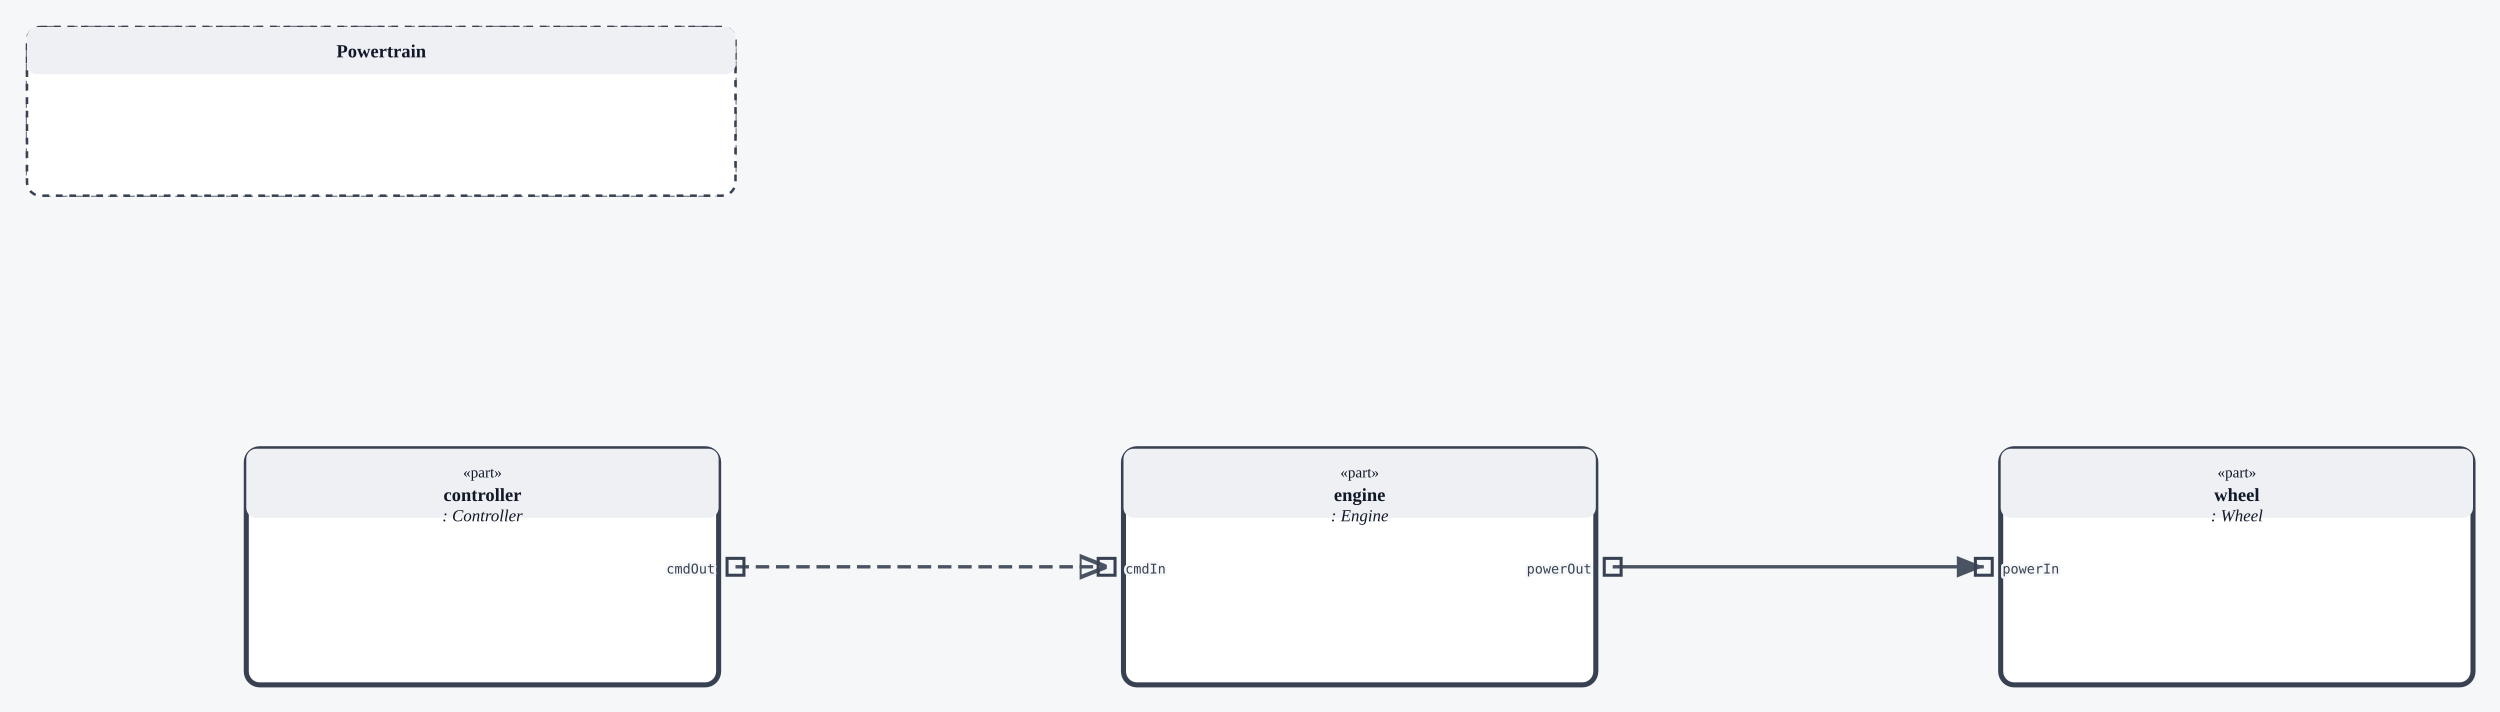
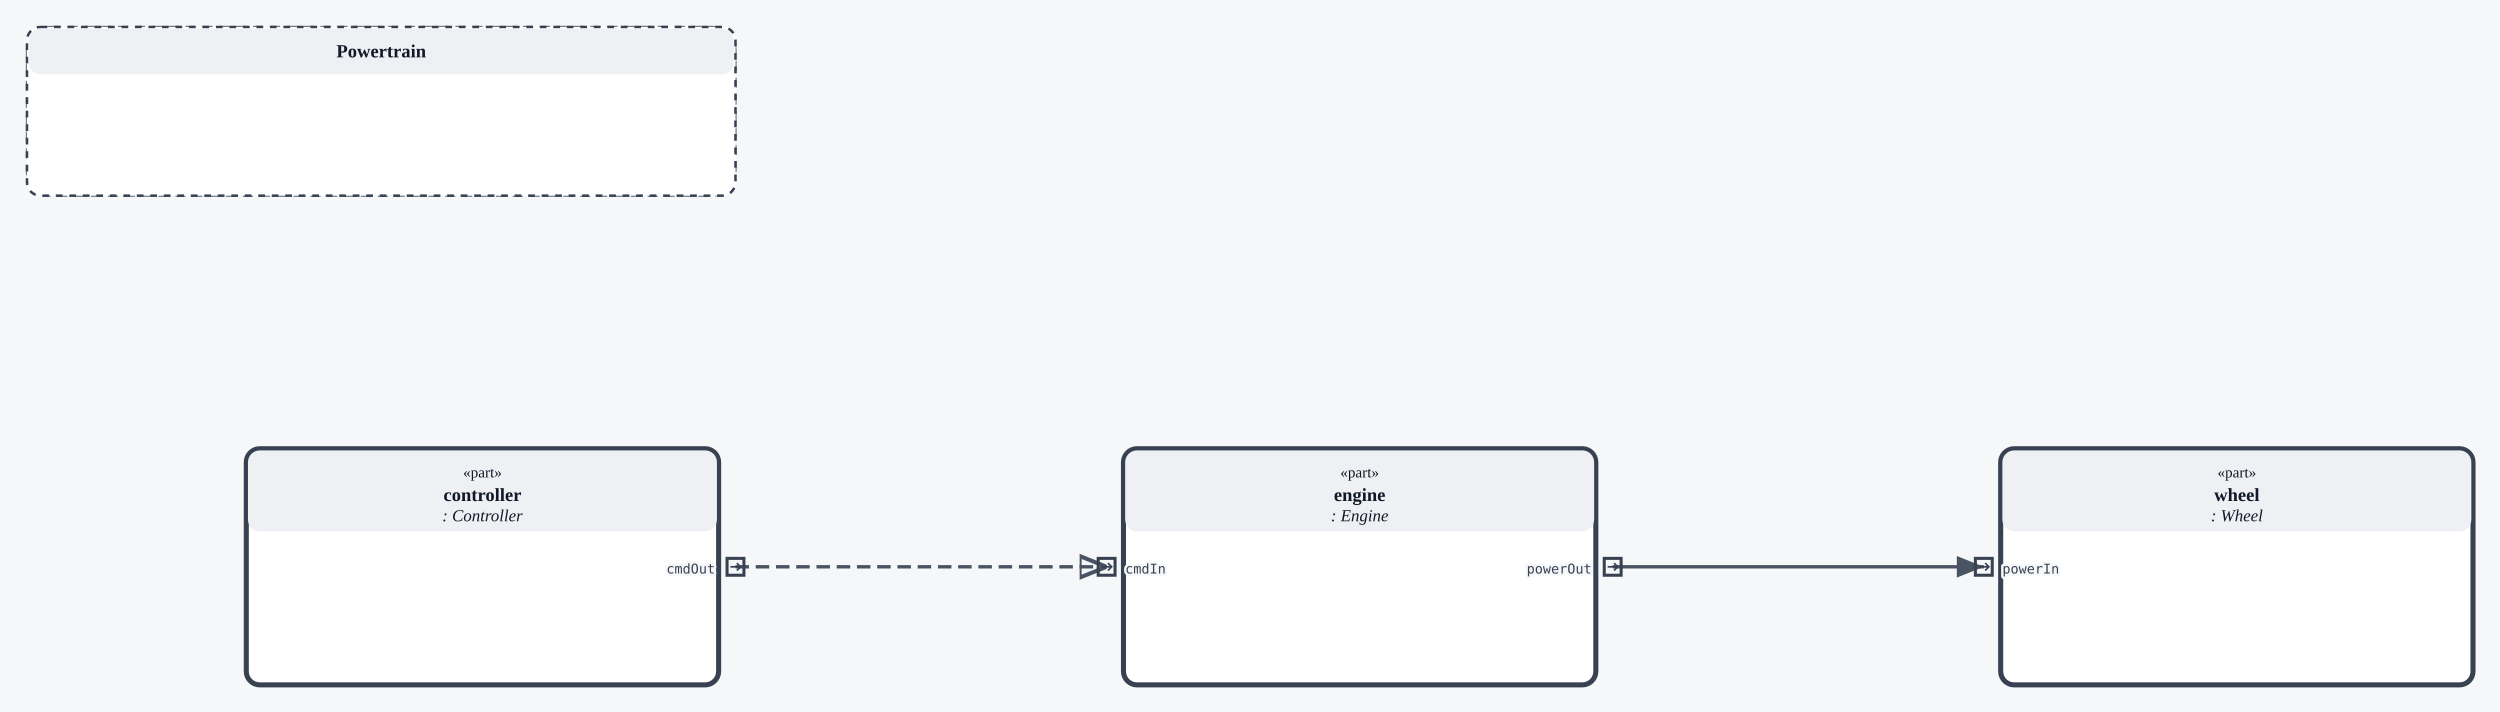
<svg xmlns="http://www.w3.org/2000/svg" class="sysml-viz-svg" width="100%" height="100%" viewBox="54 54 1482 422" role="img" aria-label="Powertrain" data-color-scheme="light" style="touch-action: none; cursor: grab;">
  <rect class="viz-bg" x="54" y="54" width="1482" height="422" fill="#f6f7f9" />
  <defs>
    <marker id="viz-arrow" markerWidth="10" markerHeight="10" refX="9" refY="3" orient="auto" markerUnits="strokeWidth">
      <path d="M0,0 L0,6 L9,3 z" fill="#374151" />
    </marker>
    <marker id="general-d3-arrow" viewBox="0 -5 10 10" refX="8" refY="0" markerWidth="5" markerHeight="5" orient="auto">
      <path d="M0,-4L10,0L0,4" style="fill: #374151;" />
    </marker>
    <marker id="general-d3-arrow-open" viewBox="0 -5 10 10" refX="9" refY="0" markerWidth="8" markerHeight="8" orient="auto">
      <path d="M0,-4L10,0L0,4" style="fill: none; stroke: #374151; stroke-width: 1.3;" />
    </marker>
    <marker id="general-d3-specializes" viewBox="0 -6 12 12" refX="11" refY="0" markerWidth="8" markerHeight="8" orient="auto">
      <path d="M0,0L10,-4L10,4Z" style="fill: #ffffff; stroke: #374151; stroke-width: 1.2;" />
+     </marker>
+     <marker id="general-d3-defined-by" viewBox="-8 -6 20 12" refX="11" refY="0" markerWidth="13.5" markerHeight="8" orient="auto">
+       <path d="M1,-4.5L11,0L1,4.5Z" style="fill: #ffffff; stroke: #374151; stroke-width: 1.2;" />
+       <circle cx="-2.5" cy="-3" r="1.2" style="fill: #374151;" />
+       <circle cx="-2.5" cy="3" r="1.2" style="fill: #374151;" />
+     </marker>
+     <marker id="general-d3-subsets" viewBox="0 -6 12 12" refX="11" refY="0" markerWidth="8" markerHeight="8" orient="auto">
+       <path d="M1,-4.5L11,0L1,4.5Z" style="fill: #ffffff; stroke: #374151; stroke-width: 1.2;" />
    </marker>
    <marker id="general-d3-diamond" viewBox="0 -6 12 12" refX="2" refY="0" markerWidth="7" markerHeight="7" orient="auto">
      <path d="M0,0L5,-4L10,0L5,4Z" style="fill: #374151;" />
    </marker>
    <marker id="ibd-connection-dot" viewBox="-5 -5 10 10" refX="0" refY="0" markerWidth="5" markerHeight="5" orient="auto">
      <circle r="3" style="fill: #ffffff; stroke: #374151; stroke-width: 1.5;" />
    </marker>
    <marker id="ibd-flow-arrow" viewBox="0 -5 10 10" refX="10" refY="0" markerWidth="8" markerHeight="8" orient="auto">
      <path d="M0,-4L10,0L0,4Z" style="fill: #374151;" />
    </marker>
    <marker id="ibd-interface-arrow" viewBox="0 -5 10 10" refX="10" refY="0" markerWidth="8" markerHeight="8" orient="auto">
      <path d="M0,-4L10,0L0,4Z" style="fill: none; stroke: #374151; stroke-width: 1.5;" />
    </marker>
  </defs>
  <style class="sysml-node-chrome-style">.sysml-disclosure { cursor: pointer; outline: none; }
.sysml-disclosure .sysml-disclosure-box,
.sysml-disclosure .sysml-disclosure-glyph { pointer-events: none; }
.sysml-disclosure:hover .sysml-disclosure-target { fill: #e5e7eb !important; fill-opacity: 0.55; }
.sysml-disclosure:hover .sysml-disclosure-box { fill: #e5e7eb; stroke: #374151; }
.sysml-disclosure:focus-visible .sysml-disclosure-target { stroke: #2563eb; stroke-width: 2px; fill: #e5e7eb !important; fill-opacity: 0.35; }
.sysml-disclosure:focus-visible .sysml-disclosure-box { stroke: #2563eb; }
.sysml-compartment-label text { user-select: none; }
.viz-node text { user-select: none; }</style>
  <g class="viz-root">
    <g class="ibd-view-frame" data-view-name="powertrain">
      <rect x="50" y="32" width="1490" height="448" rx="6" style="fill: none; stroke: #9ca3af; stroke-width: 1.5px;" />
      <text x="795" y="45" text-anchor="middle" style="font-size: 11px; font-weight: bold; fill: #374151;">powertrain</text>
    </g>
    <g class="ibd-containers">
      <g class="ibd-part ibd-container" transform="translate(70,70)" data-element-name="Powertrain">
        <rect width="420" height="100" rx="14" fill="none" stroke="#374151" stroke-width="1.4" stroke-dasharray="6,4" opacity="0.7" />
        <text x="12" y="20" fill="#6b7280" font-size="11">Powertrain</text>
      </g>
    </g>
    <g class="viz-nodes">
      <g class="ibd-part viz-node viz-node--container ibd-container" transform="translate(70,70)" data-node-id="powertrain" data-element-name="Powertrain" data-bounds="70,70,420,100">
        <rect width="420" height="100" rx="8" class="graph-node-background" data-original-stroke="#374151" data-original-width="1.5px" style="fill: #ffffff; stroke: #374151; stroke-width: 1.5px; stroke-dasharray: 4,4;" />
-         <rect width="420" height="28" rx="6" style="fill: #eef0f4;" />
+         <rect class="node-header" x="1" y="1" width="418" height="27" rx="7" style="fill: #eef0f4;" />
        <text x="210" y="18" text-anchor="middle" style="font-size: 11px; font-weight: bold; fill: #111827;">Powertrain</text>
      </g>
      <g class="ibd-part viz-node viz-node--usage" transform="translate(200,320)" data-node-id="controller" data-element-name="controller" data-bounds="200,320,280,140">
        <rect width="280" height="140" rx="8" class="graph-node-background" data-original-stroke="#374151" data-original-width="3px" style="fill: #ffffff; stroke: #374151; stroke-width: 3px; stroke-dasharray: none;" />
-         <rect width="280" height="41" rx="6" style="fill: #eef0f4;" />
+         <rect class="node-header" x="1" y="1" width="278" height="48" rx="7" style="fill: #eef0f4;" />
        <text x="140" y="17" text-anchor="middle" style="font-size: 9px; fill: #111827;">«part»</text>
        <text class="node-name-text viz-node-name" x="140" y="31" text-anchor="middle" style="font-size: 11px; font-weight: bold; fill: #111827;">controller</text>
        <text x="140" y="43" text-anchor="middle" style="font-size: 10px; font-style: italic; fill: #111827;">: Controller</text>
      </g>
      <g class="ibd-part viz-node viz-node--usage" transform="translate(720,320)" data-node-id="engine" data-element-name="engine" data-bounds="720,320,280,140">
        <rect width="280" height="140" rx="8" class="graph-node-background" data-original-stroke="#374151" data-original-width="3px" style="fill: #ffffff; stroke: #374151; stroke-width: 3px; stroke-dasharray: none;" />
-         <rect width="280" height="41" rx="6" style="fill: #eef0f4;" />
+         <rect class="node-header" x="1" y="1" width="278" height="48" rx="7" style="fill: #eef0f4;" />
        <text x="140" y="17" text-anchor="middle" style="font-size: 9px; fill: #111827;">«part»</text>
        <text class="node-name-text viz-node-name" x="140" y="31" text-anchor="middle" style="font-size: 11px; font-weight: bold; fill: #111827;">engine</text>
        <text x="140" y="43" text-anchor="middle" style="font-size: 10px; font-style: italic; fill: #111827;">: Engine</text>
      </g>
      <g class="ibd-part viz-node viz-node--usage" transform="translate(1240,320)" data-node-id="wheel" data-element-name="wheel" data-bounds="1240,320,280,140">
        <rect width="280" height="140" rx="8" class="graph-node-background" data-original-stroke="#374151" data-original-width="3px" style="fill: #ffffff; stroke: #374151; stroke-width: 3px; stroke-dasharray: none;" />
-         <rect width="280" height="41" rx="6" style="fill: #eef0f4;" />
+         <rect class="node-header" x="1" y="1" width="278" height="48" rx="7" style="fill: #eef0f4;" />
        <text x="140" y="17" text-anchor="middle" style="font-size: 9px; fill: #111827;">«part»</text>
        <text class="node-name-text viz-node-name" x="140" y="31" text-anchor="middle" style="font-size: 11px; font-weight: bold; fill: #111827;">wheel</text>
        <text x="140" y="43" text-anchor="middle" style="font-size: 10px; font-style: italic; fill: #111827;">: Wheel</text>
      </g>
    </g>
    <g class="viz-edges">
      <path class="ibd-connector viz-edge viz-edge--interface" d="M490,390L710,390" data-connector-id="e-control" data-source="controller" data-target="engine" data-type="interface" data-edge-id="e-control" data-base-stroke-width="2" stroke="#374151" style="fill: none; stroke: #374151; stroke-width: 2; opacity: 0.9; stroke-dasharray: 8,4; marker-end: url(#ibd-interface-arrow);" />
      <path class="viz-edge-hit-target" data-tooltip-kind="edge" data-tooltip-id="e-control" d="M490,390L710,390" aria-label="Interface; Name: ControlBus; From: controller; To: engine; Resolved source: controller.cmdOut; Resolved target: engine.cmdIn; Semantic ID: e-control" style="fill: none; stroke: transparent; stroke-width: 12px; pointer-events: stroke;" />
      <path class="ibd-connector viz-edge viz-edge--flow" d="M1010,390L1230,390" data-connector-id="e-power" data-source="engine" data-target="wheel" data-type="flow" data-edge-id="e-power" data-base-stroke-width="2" stroke="#374151" stroke-width="2.5" style="fill: none; stroke: #374151; stroke-width: 2; opacity: 0.9; marker-end: url(#ibd-flow-arrow);" />
      <path class="viz-edge-hit-target" data-tooltip-kind="edge" data-tooltip-id="e-power" d="M1010,390L1230,390" aria-label="Flow; From: engine; To: wheel; Resolved source: engine.powerOut; Resolved target: wheel.powerIn; Semantic ID: e-power" style="fill: none; stroke: transparent; stroke-width: 12px; pointer-events: stroke;" />
    </g>
    <g class="viz-port-overlays" style="pointer-events: none;">
      <g class="viz-port-overlay" data-node-id="controller" transform="translate(200,320)">
        <rect class="port-icon" data-port-name="cmdOut" data-port-side="EAST" data-tooltip-kind="port" data-tooltip-id="controller.cmdOut" x="285" y="65" width="10" height="10" aria-label="cmdOut; Type: Command; Direction: out; Multiplicity: [1]; Qualified name: controller.cmdOut" style="fill: none; stroke: #374151; stroke-width: 1.8px; pointer-events: all; cursor: help;" />
+         <path class="port-direction" data-port-name="cmdOut" d="M287,70L293,70M290.8,67.8L293,70L290.8,72.2" style="fill: none; stroke: #374151; stroke-width: 1px; pointer-events: none;" />
        <text class="port-label" data-port-name="cmdOut" data-port-side="EAST" data-tooltip-kind="port" data-tooltip-id="controller.cmdOut" x="249" y="74" text-anchor="start" textLength="30" lengthAdjust="spacingAndGlyphs" paint-order="stroke fill" stroke="#f6f7f9" stroke-width="3" stroke-linejoin="round" aria-label="cmdOut; Type: Command; Direction: out; Multiplicity: [1]; Qualified name: controller.cmdOut" style="font-family: monospace; font-size: 8px; font-weight: 500; fill: #374151; pointer-events: all; cursor: help;">cmdOut</text>
      </g>
      <g class="viz-port-overlay" data-node-id="engine" transform="translate(720,320)">
        <rect class="port-icon" data-port-name="cmdIn" data-port-side="WEST" data-tooltip-kind="port" data-tooltip-id="engine.cmdIn" x="-15" y="65" width="10" height="10" aria-label="cmdIn; Type: Command; Direction: in; Multiplicity: [1]; Qualified name: engine.cmdIn" style="fill: none; stroke: #374151; stroke-width: 1.8px; pointer-events: all; cursor: help;" />
+         <path class="port-direction" data-port-name="cmdIn" d="M-13,70L-7,70M-9.2,67.8L-7,70L-9.2,72.2" style="fill: none; stroke: #374151; stroke-width: 1px; pointer-events: none;" />
        <text class="port-label" data-port-name="cmdIn" data-port-side="WEST" data-tooltip-kind="port" data-tooltip-id="engine.cmdIn" x="1" y="74" text-anchor="start" textLength="25" lengthAdjust="spacingAndGlyphs" paint-order="stroke fill" stroke="#f6f7f9" stroke-width="3" stroke-linejoin="round" aria-label="cmdIn; Type: Command; Direction: in; Multiplicity: [1]; Qualified name: engine.cmdIn" style="font-family: monospace; font-size: 8px; font-weight: 500; fill: #374151; pointer-events: all; cursor: help;">cmdIn</text>
        <rect class="port-icon" data-port-name="powerOut" data-port-side="EAST" data-tooltip-kind="port" data-tooltip-id="engine.powerOut" x="285" y="65" width="10" height="10" aria-label="powerOut; Type: Torque; Direction: out; Multiplicity: [1]; Qualified name: engine.powerOut" style="fill: none; stroke: #374151; stroke-width: 1.8px; pointer-events: all; cursor: help;" />
+         <path class="port-direction" data-port-name="powerOut" d="M287,70L293,70M290.8,67.8L293,70L290.8,72.2" style="fill: none; stroke: #374151; stroke-width: 1px; pointer-events: none;" />
        <text class="port-label" data-port-name="powerOut" data-port-side="EAST" data-tooltip-kind="port" data-tooltip-id="engine.powerOut" x="239" y="74" text-anchor="start" textLength="40" lengthAdjust="spacingAndGlyphs" paint-order="stroke fill" stroke="#f6f7f9" stroke-width="3" stroke-linejoin="round" aria-label="powerOut; Type: Torque; Direction: out; Multiplicity: [1]; Qualified name: engine.powerOut" style="font-family: monospace; font-size: 8px; font-weight: 500; fill: #374151; pointer-events: all; cursor: help;">powerOut</text>
      </g>
      <g class="viz-port-overlay" data-node-id="wheel" transform="translate(1240,320)">
        <rect class="port-icon" data-port-name="powerIn" data-port-side="WEST" data-tooltip-kind="port" data-tooltip-id="wheel.powerIn" x="-15" y="65" width="10" height="10" aria-label="powerIn; Type: Torque; Direction: in; Multiplicity: [1]; Qualified name: wheel.powerIn" style="fill: none; stroke: #374151; stroke-width: 1.8px; pointer-events: all; cursor: help;" />
+         <path class="port-direction" data-port-name="powerIn" d="M-13,70L-7,70M-9.2,67.8L-7,70L-9.2,72.2" style="fill: none; stroke: #374151; stroke-width: 1px; pointer-events: none;" />
        <text class="port-label" data-port-name="powerIn" data-port-side="WEST" data-tooltip-kind="port" data-tooltip-id="wheel.powerIn" x="1" y="74" text-anchor="start" textLength="35" lengthAdjust="spacingAndGlyphs" paint-order="stroke fill" stroke="#f6f7f9" stroke-width="3" stroke-linejoin="round" aria-label="powerIn; Type: Torque; Direction: in; Multiplicity: [1]; Qualified name: wheel.powerIn" style="font-family: monospace; font-size: 8px; font-weight: 500; fill: #374151; pointer-events: all; cursor: help;">powerIn</text>
      </g>
    </g>
  </g>
</svg>
